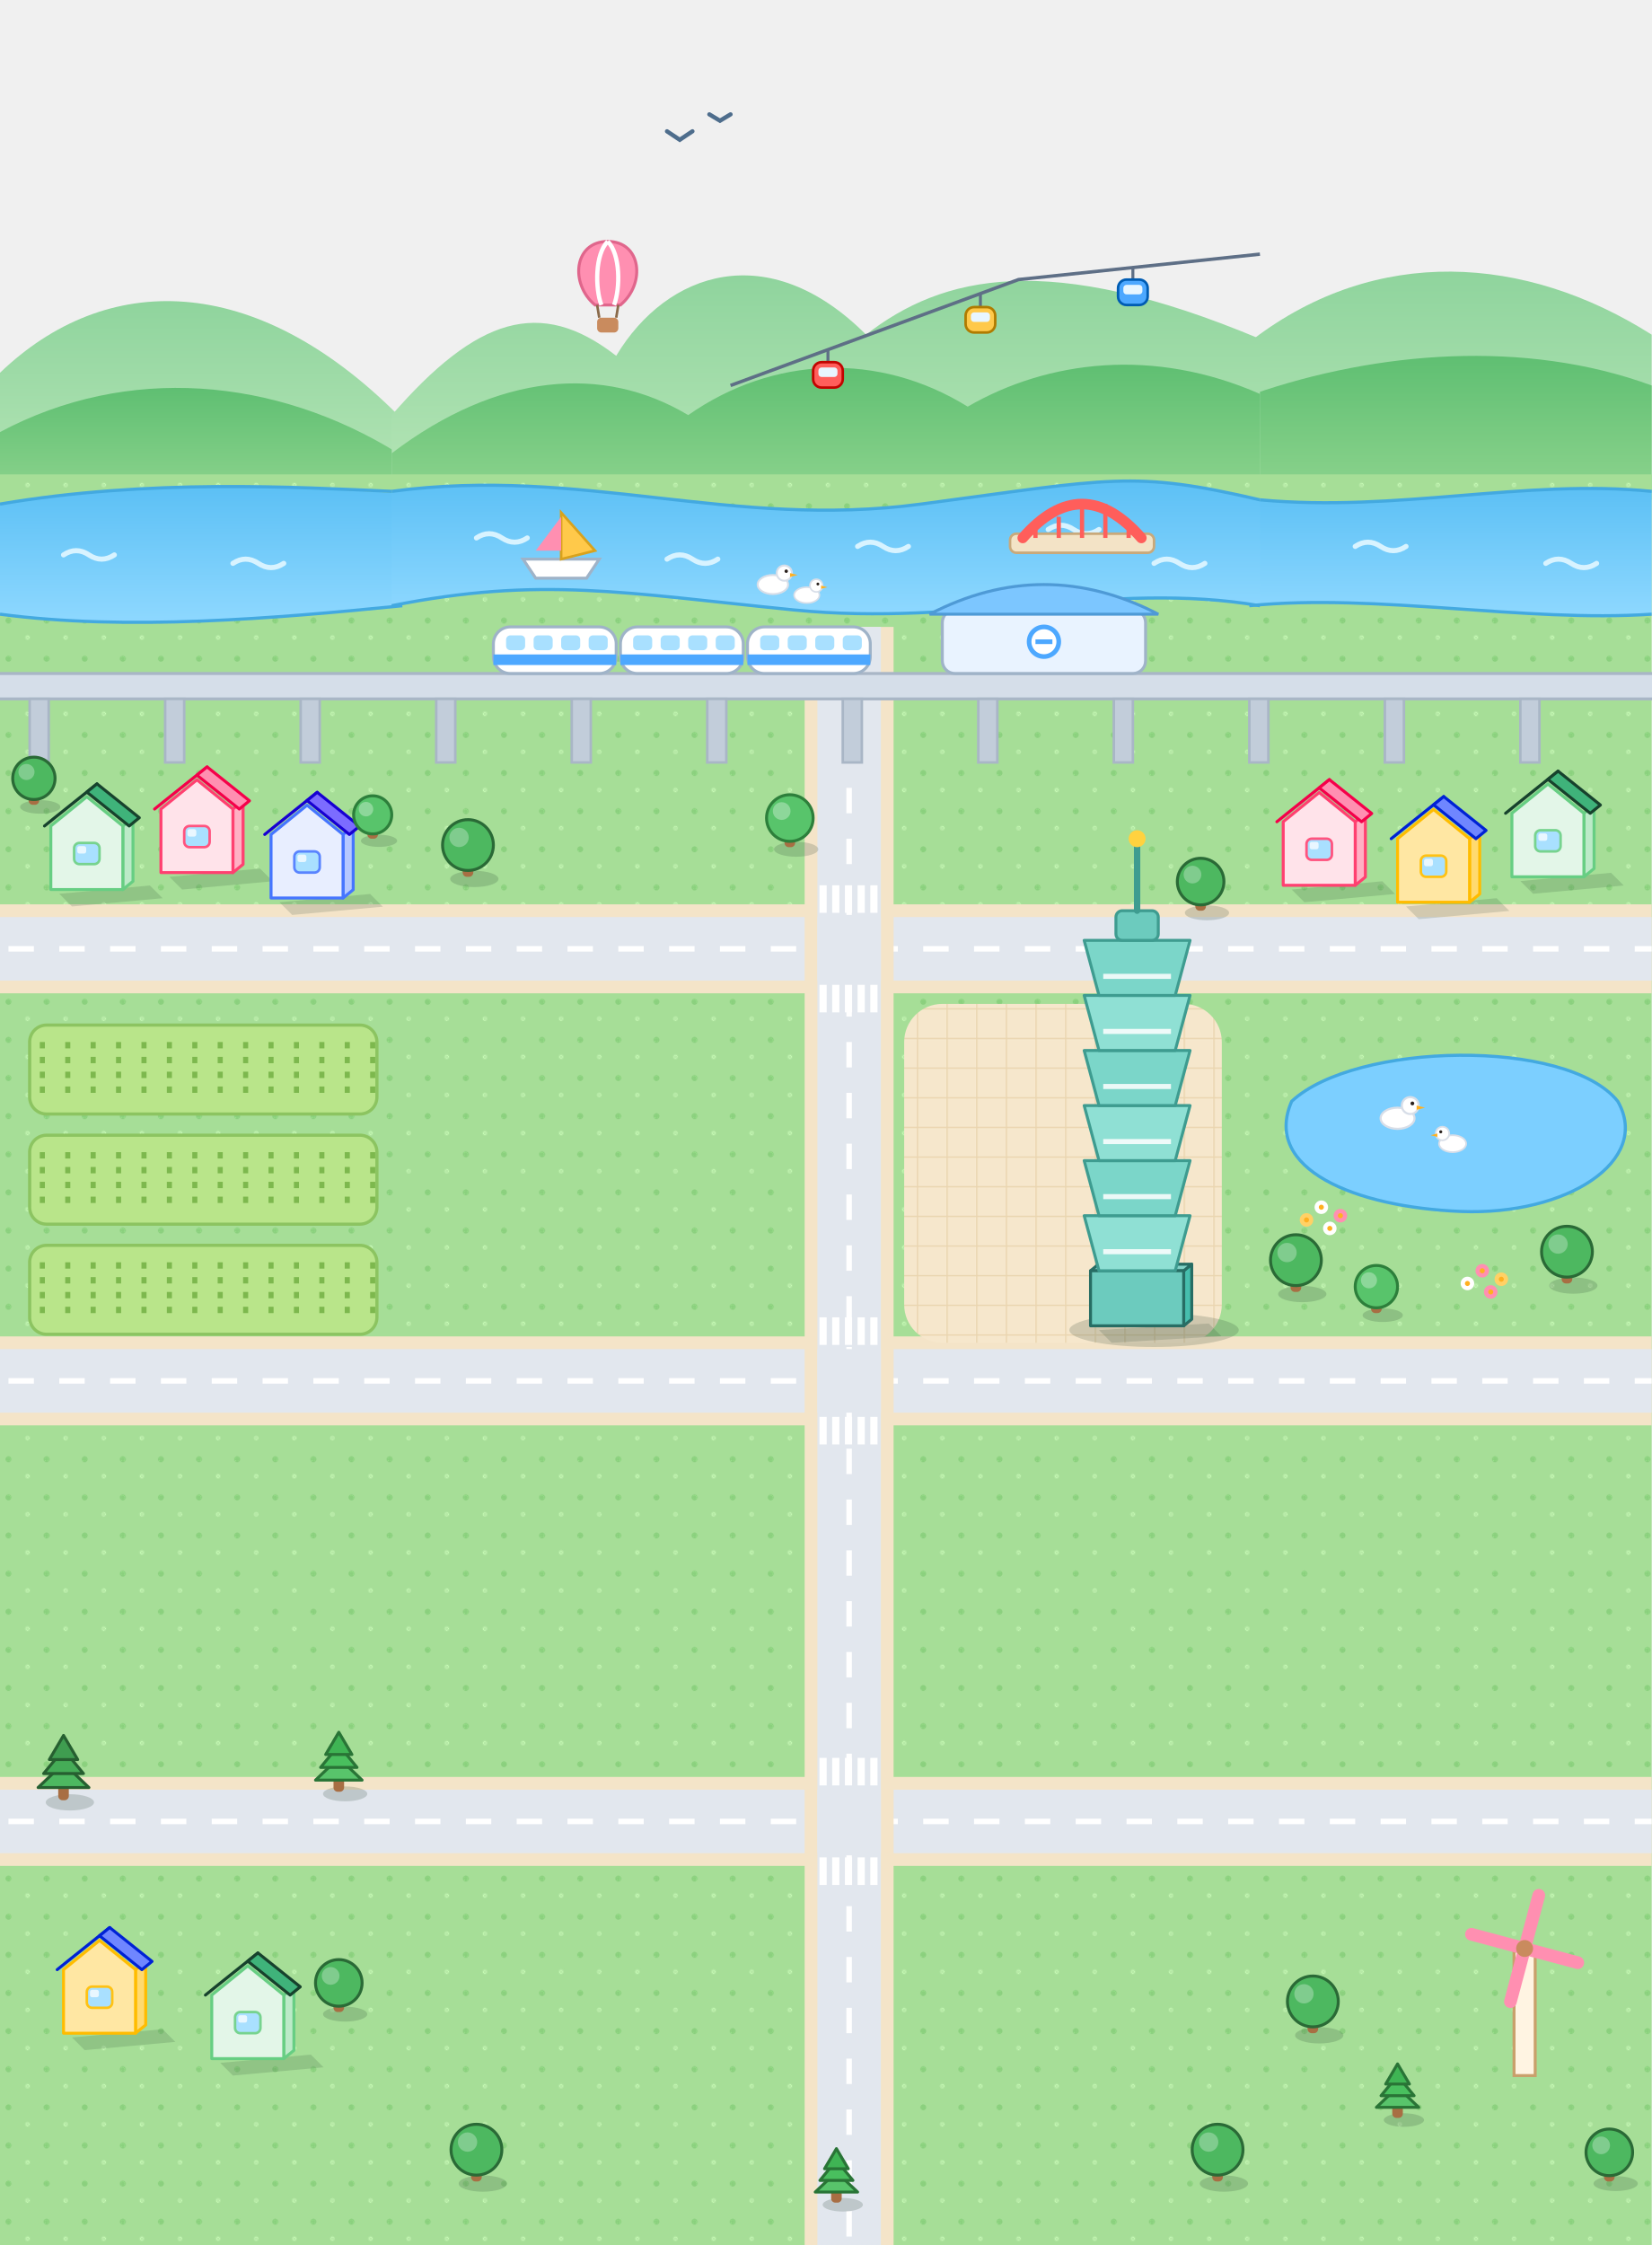
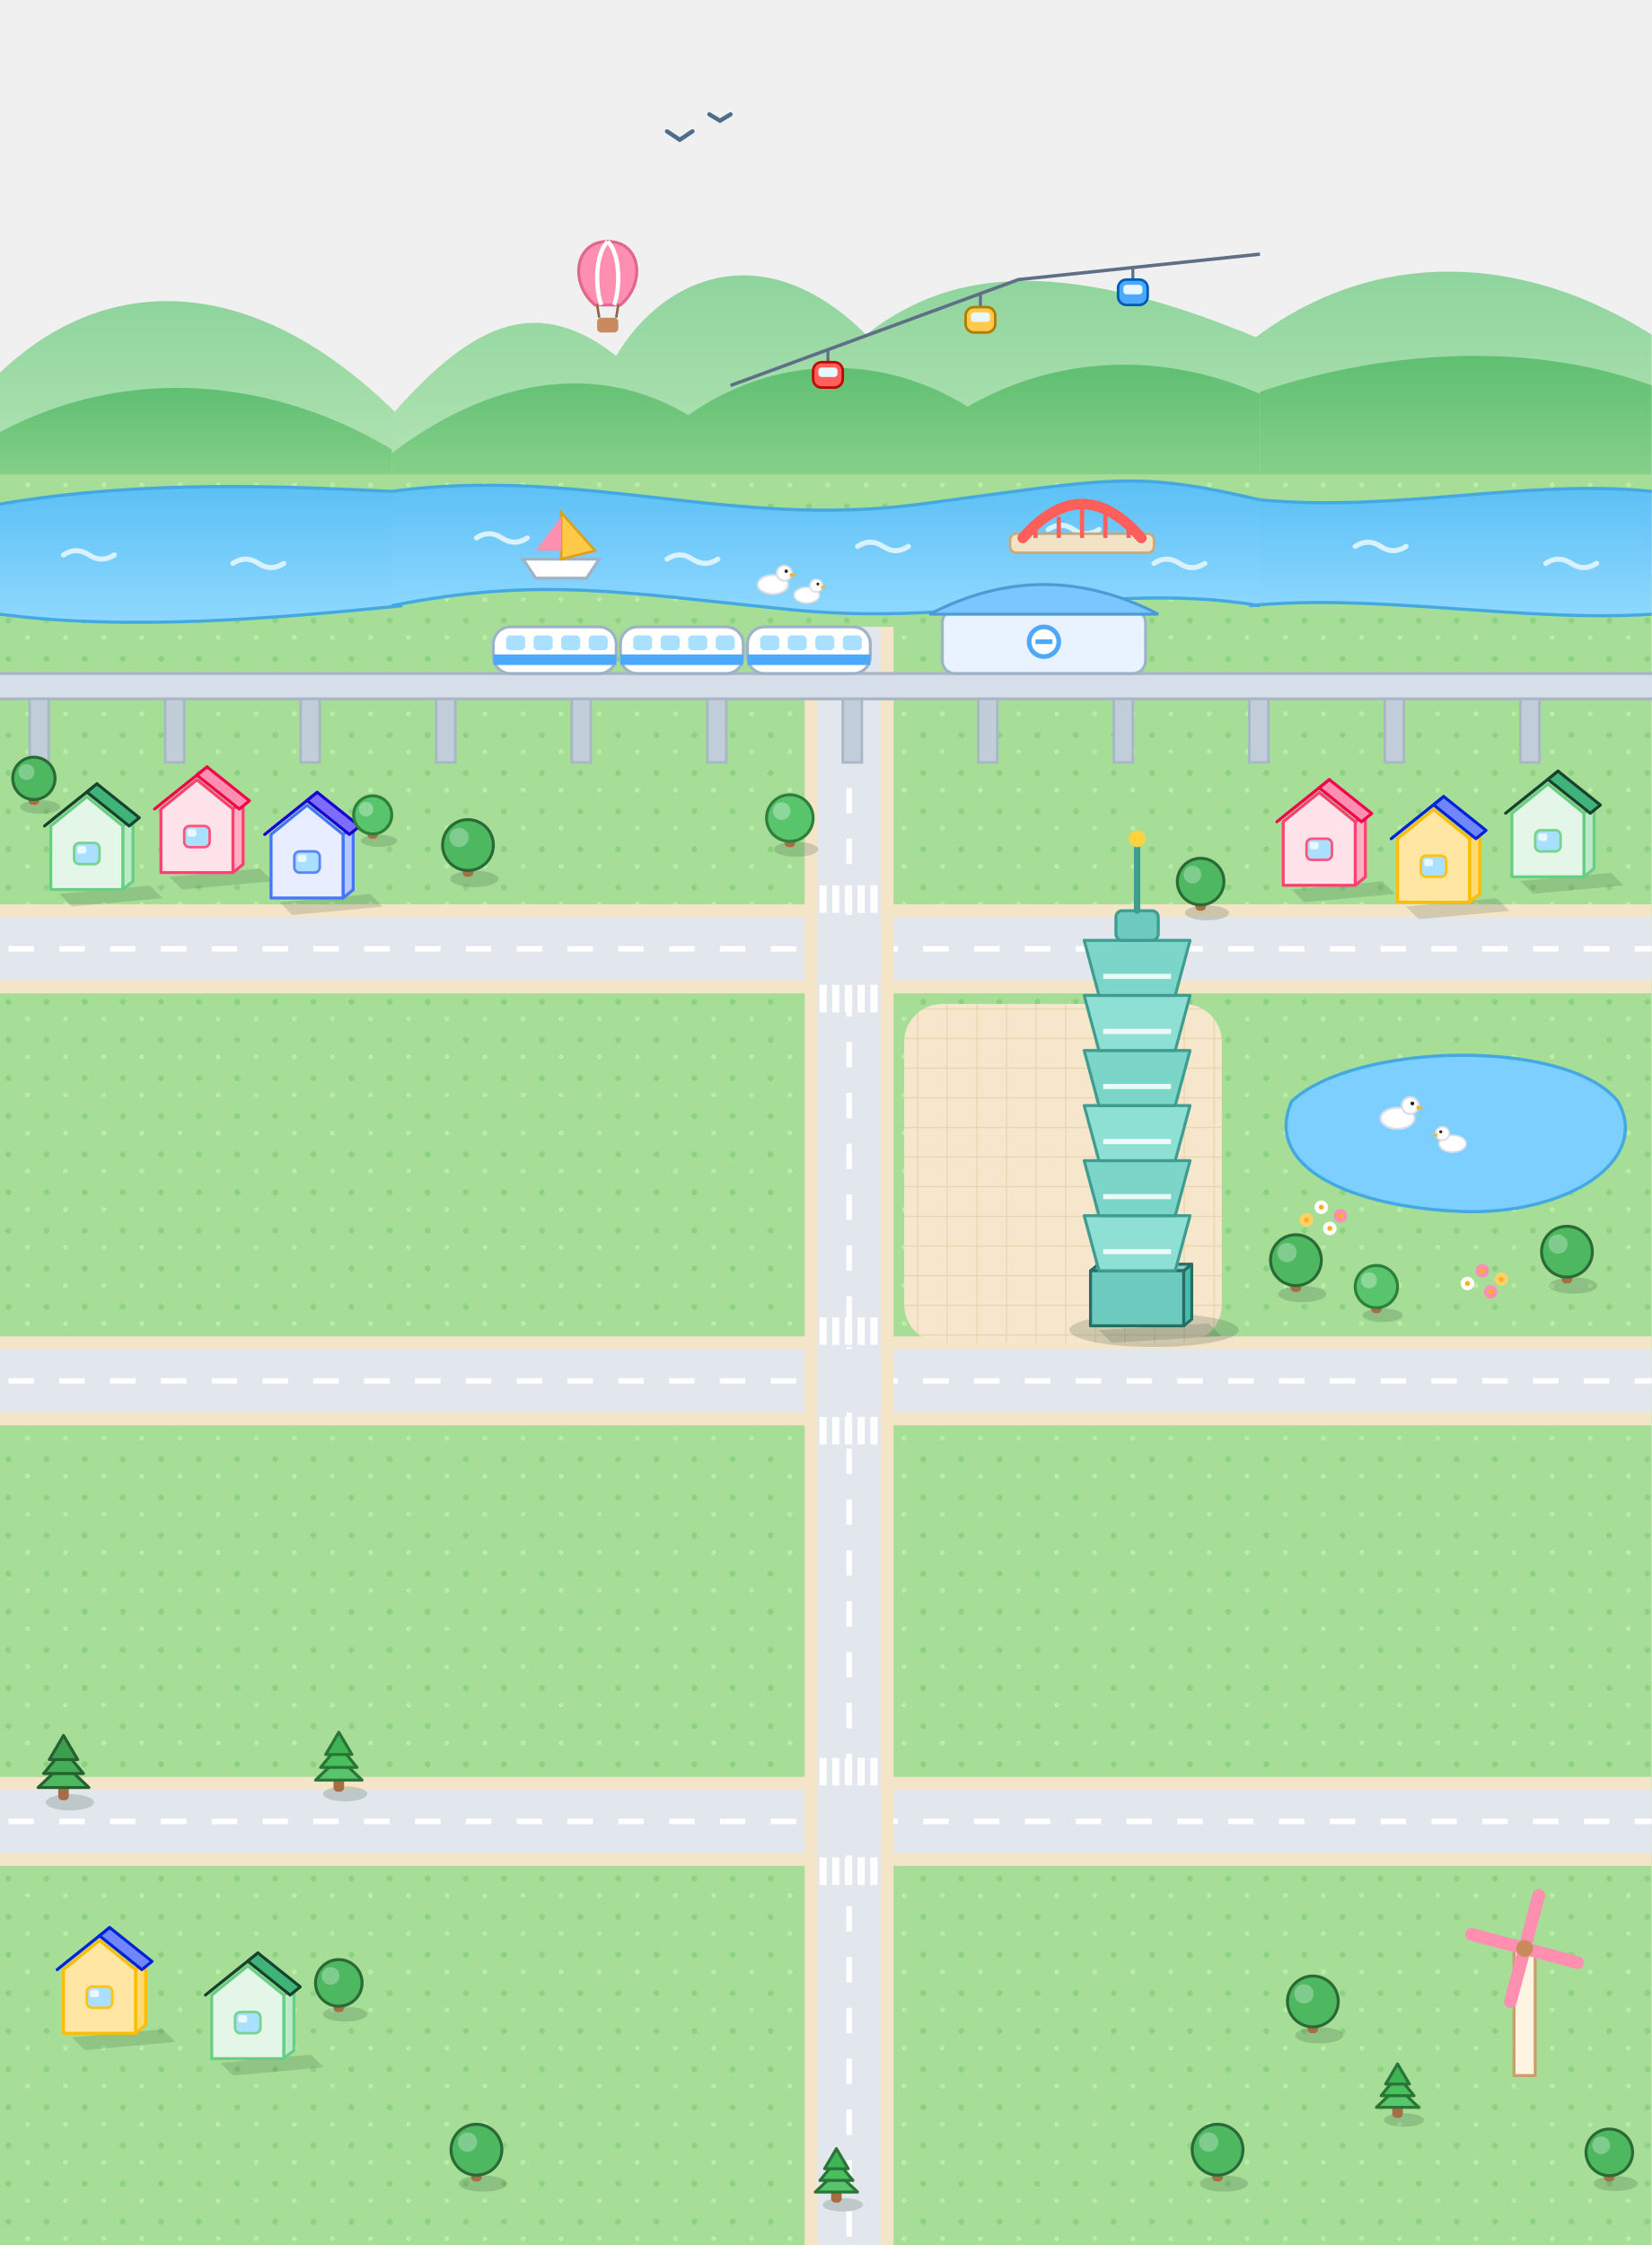
<svg xmlns="http://www.w3.org/2000/svg" width="780" height="1060" viewBox="0 0 780 1060">
  <defs>
    <linearGradient id="mtB" x1="0" y1="0" x2="0" y2="1">
      <stop offset="0" stop-color="#8FD49D" />
      <stop offset="1" stop-color="#B5E5B6" />
    </linearGradient>
    <linearGradient id="mtF" x1="0" y1="0" x2="0" y2="1">
      <stop offset="0" stop-color="#5FBF72" />
      <stop offset="1" stop-color="#8ED48E" />
    </linearGradient>
    <linearGradient id="river" x1="0" y1="0" x2="0" y2="1">
      <stop offset="0" stop-color="#5CC0F5" />
      <stop offset="1" stop-color="#8ED8FF" />
    </linearGradient>
    <pattern id="grassdots" width="18" height="18" patternUnits="userSpaceOnUse">
      <circle cx="4" cy="5" r="1.4" fill="#8BD07E" />
      <circle cx="13" cy="13" r="1.2" fill="#B6E9A6" />
    </pattern>
    <pattern id="tiles" width="14" height="14" patternUnits="userSpaceOnUse">
      <rect width="14" height="14" fill="#F6E7CC" />
      <path d="M0 0H14M0 0V14" stroke="#EAD5B0" stroke-width="1.2" />
    </pattern>
  </defs>
  <path d="M0 176 C 50 128, 120 128, 188 196 L188 232 L0 232 Z" fill="url(#mtB)" />
  <path d="M592 160 C 650 116, 720 120, 780 158 L780 232 L592 232 Z" fill="url(#mtB)" />
  <path d="M0 204 C 60 172, 130 178, 188 214 L188 236 L0 236 Z" fill="url(#mtF)" />
  <path d="M592 186 C 650 166, 720 160, 780 182 L780 236 L592 236 Z" fill="url(#mtF)" />
  <g transform="translate(195 0)">
    <path d="M-10 196 C 30 150, 60 140, 96 168 C 120 128, 168 112, 214 158 C 250 130, 300 118, 400 160 L400 230 L-10 230 Z" fill="url(#mtB)" />
    <path d="M-10 214 C 40 176, 90 172, 130 196 C 170 168, 220 166, 262 192 C 300 170, 350 164, 400 186 L400 236 L-10 236 Z" fill="url(#mtF)" />
    <path d="M150 182 L 286 132 L 400 120" stroke="#5E6F86" stroke-width="1.6" fill="none" />
    <path d="M196 165 v6" stroke="#5E6F86" stroke-width="1.4" />
    <rect x="189" y="171" width="14" height="12" rx="4" fill="#FF5E5B" stroke="#C10400" stroke-width="1.2" />
    <rect x="191.5" y="173.5" width="9" height="4.5" rx="1.5" fill="#E8F6FF" />
    <path d="M268 139 v6" stroke="#5E6F86" stroke-width="1.4" />
    <rect x="261" y="145" width="14" height="12" rx="4" fill="#FFC94A" stroke="#B07B00" stroke-width="1.2" />
    <rect x="263.5" y="147.5" width="9" height="4.5" rx="1.5" fill="#E8F6FF" />
    <path d="M340 126 v6" stroke="#5E6F86" stroke-width="1.4" />
    <rect x="333" y="132" width="14" height="12" rx="4" fill="#4DA8FF" stroke="#005CB3" stroke-width="1.2" />
    <rect x="335.5" y="134.5" width="9" height="4.5" rx="1.5" fill="#E8F6FF" />
    <path d="M120 62 l6 4 6-4 M140 54 l5 3 5-3" stroke="#4E6D8C" stroke-width="2" fill="none" stroke-linecap="round" />
    <g transform="translate(92 140)">
      <path d="M0 -26 C 16 -26, 18 -6, 6 4 L -6 4 C -18 -6, -16 -26, 0 -26 Z" fill="#FF8FB1" stroke="#E0668C" stroke-width="1.4" />
      <path d="M0 -26 C 6 -20, 6 -4, 3 4 M0 -26 C -6 -20, -6 -4, -3 4" stroke="#FFFFFF" stroke-width="2" fill="none" />
      <path d="M-5 4 L-4 10 M5 4 L4 10" stroke="#8A6A4A" stroke-width="1.2" />
      <rect x="-5" y="10" width="10" height="7" rx="2" fill="#C98B5E" />
    </g>
  </g>
  <rect x="0" y="224" width="780" height="836" fill="#A6DE97" />
  <rect x="0" y="224" width="780" height="836" fill="url(#grassdots)" />
  <path d="M0 238 C 70 226, 140 230, 190 233 L190 286 C 130 292, 60 298, 0 290 Z" fill="url(#river)" />
  <path d="M590 236 C 660 242, 720 226, 780 232 L780 290 C 720 294, 650 280, 590 286 Z" fill="url(#river)" />
  <g transform="translate(195 0)">
    <path d="M-10 232 C 80 220, 150 250, 240 238 S 340 222, 400 236 L400 286 C 330 274, 260 296, 180 288 S 60 272, -10 286 Z" fill="url(#river)" />
  </g>
  <path d="M0 238 C 70 226, 140 230, 185 232" stroke="#43A9E0" stroke-width="1.5" fill="none" />
  <path d="M595 236 C 660 242, 720 226, 780 232" stroke="#43A9E0" stroke-width="1.5" fill="none" />
  <g transform="translate(195 0)">
    <path d="M-10 232 C 80 220, 150 250, 240 238 S 340 222, 400 236" stroke="#43A9E0" stroke-width="1.5" fill="none" />
    <path d="M400 286 C 330 274, 260 296, 180 288 S 60 272, -10 286" stroke="#43A9E0" stroke-width="1.5" fill="none" />
  </g>
  <path d="M0 290 C 60 298, 130 292, 190 286" stroke="#43A9E0" stroke-width="1.5" fill="none" />
  <path d="M590 286 C 650 280, 720 294, 780 290" stroke="#43A9E0" stroke-width="1.5" fill="none" />
  <path d="M30 262 q6 -4 12 0 t12 0" stroke="#D8F3FF" stroke-width="2.4" fill="none" stroke-linecap="round" />
  <path d="M110 266 q6 -4 12 0 t12 0" stroke="#D8F3FF" stroke-width="2.4" fill="none" stroke-linecap="round" />
  <path d="M640 258 q6 -4 12 0 t12 0" stroke="#D8F3FF" stroke-width="2.4" fill="none" stroke-linecap="round" />
  <path d="M730 266 q6 -4 12 0 t12 0" stroke="#D8F3FF" stroke-width="2.4" fill="none" stroke-linecap="round" />
  <g transform="translate(195 0)">
    <path d="M30 254 q6 -4 12 0 t12 0" stroke="#D8F3FF" stroke-width="2.4" fill="none" stroke-linecap="round" />
    <path d="M120 264 q6 -4 12 0 t12 0" stroke="#D8F3FF" stroke-width="2.4" fill="none" stroke-linecap="round" />
    <path d="M210 258 q6 -4 12 0 t12 0" stroke="#D8F3FF" stroke-width="2.4" fill="none" stroke-linecap="round" />
    <path d="M300 250 q6 -4 12 0 t12 0" stroke="#D8F3FF" stroke-width="2.4" fill="none" stroke-linecap="round" />
    <path d="M350 266 q6 -4 12 0 t12 0" stroke="#D8F3FF" stroke-width="2.4" fill="none" stroke-linecap="round" />
    <g transform="translate(286 230)">
      <rect x="-4" y="22" width="68" height="9" rx="3" fill="#F3E3C6" stroke="#C9A97B" stroke-width="1.2" />
      <path d="M2 24 Q30 -8 58 24" stroke="#FF5E5B" stroke-width="5" fill="none" stroke-linecap="round" />
      <path d="M8 24 V18" stroke="#FF5E5B" stroke-width="2" />
      <path d="M19 24 V14" stroke="#FF5E5B" stroke-width="2" />
      <path d="M30 24 V8" stroke="#FF5E5B" stroke-width="2" />
      <path d="M41 24 V8" stroke="#FF5E5B" stroke-width="2" />
      <path d="M52 24 V18" stroke="#FF5E5B" stroke-width="2" />
    </g>
    <g transform="translate(70 270)">
      <path d="M-18 -6 h36 l-6 9 h-24 z" fill="#FFFFFF" stroke="#9FB3C8" stroke-width="1.4" />
      <path d="M0 -6 V-28 L 16 -10 Z" fill="#FFC94A" stroke="#D9A21C" stroke-width="1.2" />
      <path d="M0 -26 L-12 -10 H0" fill="#FF8FB1" />
    </g>
    <g transform="translate(170 276) scale(0.9 0.9)">
      <ellipse cx="0" cy="0" rx="8" ry="5" fill="#FFFFFF" stroke="#D8DEE8" stroke-width="1" />
      <circle cx="6" cy="-6" r="4" fill="#FFFFFF" stroke="#D8DEE8" stroke-width="1" />
      <path d="M9 -6 l4 1 -4 1 z" fill="#FFB020" />
      <circle cx="7" cy="-7" r="0.9" fill="#2A211D" />
    </g>
    <g transform="translate(186 281) scale(0.75 0.75)">
      <ellipse cx="0" cy="0" rx="8" ry="5" fill="#FFFFFF" stroke="#D8DEE8" stroke-width="1" />
      <circle cx="6" cy="-6" r="4" fill="#FFFFFF" stroke="#D8DEE8" stroke-width="1" />
      <path d="M9 -6 l4 1 -4 1 z" fill="#FFB020" />
      <circle cx="7" cy="-7" r="0.9" fill="#2A211D" />
    </g>
  </g>
  <rect x="0" y="427.0" width="780" height="42" fill="#F4E4C8" />
  <rect x="0" y="433.0" width="780" height="30" fill="#E2E7EE" />
  <path d="M4 448 H16 M28 448 H40 M52 448 H64 M76 448 H88 M100 448 H112 M124 448 H136 M148 448 H160 M172 448 H184 M196 448 H208 M220 448 H232 M244 448 H256 M268 448 H280 M292 448 H304 M316 448 H328 M340 448 H352 M364 448 H376 M388 448 H400 M412 448 H424 M436 448 H448 M460 448 H472 M484 448 H496 M508 448 H520 M532 448 H544 M556 448 H568 M580 448 H592 M604 448 H616 M628 448 H640 M652 448 H664 M676 448 H688 M700 448 H712 M724 448 H736 M748 448 H760 M772 448 H780" stroke="#FFFFFF" stroke-width="2.6" fill="none" />
  <rect x="0" y="631.0" width="780" height="42" fill="#F4E4C8" />
  <rect x="0" y="637.0" width="780" height="30" fill="#E2E7EE" />
  <path d="M4 652 H16 M28 652 H40 M52 652 H64 M76 652 H88 M100 652 H112 M124 652 H136 M148 652 H160 M172 652 H184 M196 652 H208 M220 652 H232 M244 652 H256 M268 652 H280 M292 652 H304 M316 652 H328 M340 652 H352 M364 652 H376 M388 652 H400 M412 652 H424 M436 652 H448 M460 652 H472 M484 652 H496 M508 652 H520 M532 652 H544 M556 652 H568 M580 652 H592 M604 652 H616 M628 652 H640 M652 652 H664 M676 652 H688 M700 652 H712 M724 652 H736 M748 652 H760 M772 652 H780" stroke="#FFFFFF" stroke-width="2.6" fill="none" />
  <rect x="0" y="839.0" width="780" height="42" fill="#F4E4C8" />
  <rect x="0" y="845.0" width="780" height="30" fill="#E2E7EE" />
  <path d="M4 860 H16 M28 860 H40 M52 860 H64 M76 860 H88 M100 860 H112 M124 860 H136 M148 860 H160 M172 860 H184 M196 860 H208 M220 860 H232 M244 860 H256 M268 860 H280 M292 860 H304 M316 860 H328 M340 860 H352 M364 860 H376 M388 860 H400 M412 860 H424 M436 860 H448 M460 860 H472 M484 860 H496 M508 860 H520 M532 860 H544 M556 860 H568 M580 860 H592 M604 860 H616 M628 860 H640 M652 860 H664 M676 860 H688 M700 860 H712 M724 860 H736 M748 860 H760 M772 860 H780" stroke="#FFFFFF" stroke-width="2.6" fill="none" />
  <rect x="380" y="296" width="42" height="764" fill="#F4E4C8" />
  <rect x="386" y="296" width="30" height="764" fill="#E2E7EE" />
  <path d="M401 300 V312 M401 324 V336 M401 348 V360 M401 372 V384 M401 396 V408 M401 420 V432 M401 444 V456 M401 468 V480 M401 492 V504 M401 516 V528 M401 540 V552 M401 564 V576 M401 588 V600 M401 612 V624 M401 636 V648 M401 660 V672 M401 684 V696 M401 708 V720 M401 732 V744 M401 756 V768 M401 780 V792 M401 804 V816 M401 828 V840 M401 852 V864 M401 876 V888 M401 900 V912 M401 924 V936 M401 948 V960 M401 972 V984 M401 996 V1008 M401 1020 V1032 M401 1044 V1056" stroke="#FFFFFF" stroke-width="2.6" fill="none" />
  <g transform="translate(195 0)">
    <rect x="191" y="433" width="30" height="30" fill="#E2E7EE" />
    <rect x="192" y="418" width="3.4" height="13" fill="#FFFFFF" />
    <rect x="192" y="465" width="3.4" height="13" fill="#FFFFFF" />
    <rect x="198" y="418" width="3.4" height="13" fill="#FFFFFF" />
    <rect x="198" y="465" width="3.4" height="13" fill="#FFFFFF" />
    <rect x="204" y="418" width="3.4" height="13" fill="#FFFFFF" />
    <rect x="204" y="465" width="3.4" height="13" fill="#FFFFFF" />
    <rect x="210" y="418" width="3.4" height="13" fill="#FFFFFF" />
    <rect x="210" y="465" width="3.4" height="13" fill="#FFFFFF" />
    <rect x="216" y="418" width="3.4" height="13" fill="#FFFFFF" />
    <rect x="216" y="465" width="3.4" height="13" fill="#FFFFFF" />
    <rect x="191" y="637" width="30" height="30" fill="#E2E7EE" />
    <rect x="192" y="622" width="3.4" height="13" fill="#FFFFFF" />
    <rect x="192" y="669" width="3.4" height="13" fill="#FFFFFF" />
    <rect x="198" y="622" width="3.4" height="13" fill="#FFFFFF" />
    <rect x="198" y="669" width="3.4" height="13" fill="#FFFFFF" />
    <rect x="204" y="622" width="3.4" height="13" fill="#FFFFFF" />
    <rect x="204" y="669" width="3.4" height="13" fill="#FFFFFF" />
    <rect x="210" y="622" width="3.4" height="13" fill="#FFFFFF" />
    <rect x="210" y="669" width="3.4" height="13" fill="#FFFFFF" />
    <rect x="216" y="622" width="3.4" height="13" fill="#FFFFFF" />
    <rect x="216" y="669" width="3.4" height="13" fill="#FFFFFF" />
    <rect x="191" y="845" width="30" height="30" fill="#E2E7EE" />
    <rect x="192" y="830" width="3.4" height="13" fill="#FFFFFF" />
    <rect x="192" y="877" width="3.4" height="13" fill="#FFFFFF" />
    <rect x="198" y="830" width="3.4" height="13" fill="#FFFFFF" />
    <rect x="198" y="877" width="3.4" height="13" fill="#FFFFFF" />
    <rect x="204" y="830" width="3.4" height="13" fill="#FFFFFF" />
    <rect x="204" y="877" width="3.4" height="13" fill="#FFFFFF" />
    <rect x="210" y="830" width="3.4" height="13" fill="#FFFFFF" />
    <rect x="210" y="877" width="3.4" height="13" fill="#FFFFFF" />
    <rect x="216" y="830" width="3.4" height="13" fill="#FFFFFF" />
    <rect x="216" y="877" width="3.4" height="13" fill="#FFFFFF" />
    <rect x="232" y="474" width="150" height="160" rx="18" fill="url(#tiles)" />
  </g>
  <rect x="-10" y="318" width="800" height="12" rx="3" fill="#D5DEE9" stroke="#A9B6C6" stroke-width="1.4" />
  <rect x="14" y="330" width="9" height="30" fill="#C2CDDA" stroke="#A9B6C6" stroke-width="1.2" />
  <rect x="78" y="330" width="9" height="30" fill="#C2CDDA" stroke="#A9B6C6" stroke-width="1.2" />
  <rect x="142" y="330" width="9" height="30" fill="#C2CDDA" stroke="#A9B6C6" stroke-width="1.2" />
  <rect x="206" y="330" width="9" height="30" fill="#C2CDDA" stroke="#A9B6C6" stroke-width="1.2" />
  <rect x="270" y="330" width="9" height="30" fill="#C2CDDA" stroke="#A9B6C6" stroke-width="1.2" />
  <rect x="334" y="330" width="9" height="30" fill="#C2CDDA" stroke="#A9B6C6" stroke-width="1.2" />
  <rect x="398" y="330" width="9" height="30" fill="#C2CDDA" stroke="#A9B6C6" stroke-width="1.2" />
  <rect x="462" y="330" width="9" height="30" fill="#C2CDDA" stroke="#A9B6C6" stroke-width="1.2" />
  <rect x="526" y="330" width="9" height="30" fill="#C2CDDA" stroke="#A9B6C6" stroke-width="1.2" />
  <rect x="590" y="330" width="9" height="30" fill="#C2CDDA" stroke="#A9B6C6" stroke-width="1.2" />
  <rect x="654" y="330" width="9" height="30" fill="#C2CDDA" stroke="#A9B6C6" stroke-width="1.2" />
  <rect x="718" y="330" width="9" height="30" fill="#C2CDDA" stroke="#A9B6C6" stroke-width="1.2" />
  <g transform="translate(195 0)">
    <rect x="38" y="296" width="58" height="22" rx="8" fill="#FFFFFF" stroke="#9FB3C8" stroke-width="1.4" />
    <rect x="38" y="309" width="58" height="5" fill="#4DA8FF" />
    <rect x="44" y="300" width="9" height="7" rx="2" fill="#A9E0FF" />
    <rect x="57" y="300" width="9" height="7" rx="2" fill="#A9E0FF" />
    <rect x="70" y="300" width="9" height="7" rx="2" fill="#A9E0FF" />
    <rect x="83" y="300" width="9" height="7" rx="2" fill="#A9E0FF" />
    <rect x="98" y="296" width="58" height="22" rx="8" fill="#FFFFFF" stroke="#9FB3C8" stroke-width="1.4" />
    <rect x="98" y="309" width="58" height="5" fill="#4DA8FF" />
    <rect x="104" y="300" width="9" height="7" rx="2" fill="#A9E0FF" />
    <rect x="117" y="300" width="9" height="7" rx="2" fill="#A9E0FF" />
    <rect x="130" y="300" width="9" height="7" rx="2" fill="#A9E0FF" />
    <rect x="143" y="300" width="9" height="7" rx="2" fill="#A9E0FF" />
    <rect x="158" y="296" width="58" height="22" rx="8" fill="#FFFFFF" stroke="#9FB3C8" stroke-width="1.4" />
    <rect x="158" y="309" width="58" height="5" fill="#4DA8FF" />
    <rect x="164" y="300" width="9" height="7" rx="2" fill="#A9E0FF" />
    <rect x="177" y="300" width="9" height="7" rx="2" fill="#A9E0FF" />
    <rect x="190" y="300" width="9" height="7" rx="2" fill="#A9E0FF" />
    <rect x="203" y="300" width="9" height="7" rx="2" fill="#A9E0FF" />
    <rect x="250" y="288" width="96" height="30" rx="6" fill="#E9F3FF" stroke="#9FB3C8" stroke-width="1.4" />
    <path d="M244 290 Q298 262 352 290 Z" fill="#7CC6FF" stroke="#4E9AD6" stroke-width="1.4" />
    <circle cx="298" cy="303" r="7" fill="#FFFFFF" stroke="#4DA8FF" stroke-width="2.2" />
    <path d="M294 303 h8" stroke="#4DA8FF" stroke-width="2.2" />
  </g>
  <g transform="translate(195 0)">
    <ellipse cx="29" cy="415" rx="11.4" ry="3.84" fill="rgba(30,60,40,.18)" />
    <rect x="23.5" y="403.2" width="5" height="10.8" rx="2" fill="#A86E43" />
    <circle cx="26" cy="399.0" r="12" fill="#4DB860" stroke="#2A6A36" stroke-width="1.4" />
    <circle cx="21.8" cy="395.4" r="4.56" fill="#80CC8E" />
    <ellipse cx="181" cy="401" rx="10.45" ry="3.52" fill="rgba(30,60,40,.18)" />
    <rect x="175.5" y="390.1" width="5" height="9.9" rx="2" fill="#A86E43" />
    <circle cx="178" cy="386.25" r="11" fill="#58C46B" stroke="#2D7F3B" stroke-width="1.4" />
    <circle cx="174.15" cy="382.95" r="4.18" fill="#8DD79A" />
    <ellipse cx="375" cy="431" rx="10.45" ry="3.52" fill="rgba(30,60,40,.18)" />
    <rect x="369.5" y="420.1" width="5" height="9.9" rx="2" fill="#A86E43" />
    <circle cx="372" cy="416.25" r="11" fill="#4DB860" stroke="#2A6A36" stroke-width="1.4" />
    <circle cx="368.15" cy="412.95" r="4.18" fill="#80CC8E" />
    <g transform="translate(320 626) scale(1.0) translate(-320 -626)">
      <ellipse cx="350" cy="628" rx="40" ry="8" fill="rgba(30,60,40,.18)" />
      <polygon points="324.0,628.0 375.8,624.9 381.8,630.9 330.0,634.0" fill="rgba(30,60,40,.16)" />
      <polygon points="364.0,626.0 367.8,622.9 367.8,596.9 364.0,600.0" fill="#46BEAD" stroke="#276D64" stroke-width="1.4" stroke-linejoin="round" />
      <polygon points="320.0,600.0 364.0,600.0 367.8,596.9 323.8,596.9" fill="#83D3C8" stroke="#276D64" stroke-width="1.4" stroke-linejoin="round" />
      <polygon points="320.0,626.0 364.0,626.0 364.0,600.0 320.0,600.0" fill="#6CCBBE" stroke="#276D64" stroke-width="1.4" stroke-linejoin="round" />
      <polygon points="324.0,600.0 360.0,600.0 367.0,574.0 317.0,574.0" fill="#8FE0D4" stroke="#3E9C90" stroke-width="1.4" stroke-linejoin="round" />
      <path d="M326 591 H358" stroke="#FFFFFF" stroke-width="2.4" opacity=".85" />
      <polygon points="324.0,574.0 360.0,574.0 367.0,548.0 317.0,548.0" fill="#7BD6C9" stroke="#3E9C90" stroke-width="1.4" stroke-linejoin="round" />
      <path d="M326 565 H358" stroke="#FFFFFF" stroke-width="2.4" opacity=".85" />
      <polygon points="324.0,548.0 360.0,548.0 367.0,522.0 317.0,522.0" fill="#8FE0D4" stroke="#3E9C90" stroke-width="1.4" stroke-linejoin="round" />
      <path d="M326 539 H358" stroke="#FFFFFF" stroke-width="2.4" opacity=".85" />
      <polygon points="324.0,522.0 360.0,522.0 367.0,496.0 317.0,496.0" fill="#7BD6C9" stroke="#3E9C90" stroke-width="1.4" stroke-linejoin="round" />
      <path d="M326 513 H358" stroke="#FFFFFF" stroke-width="2.4" opacity=".85" />
      <polygon points="324.0,496.0 360.0,496.0 367.0,470.0 317.0,470.0" fill="#8FE0D4" stroke="#3E9C90" stroke-width="1.4" stroke-linejoin="round" />
      <path d="M326 487 H358" stroke="#FFFFFF" stroke-width="2.4" opacity=".85" />
      <polygon points="324.0,470.0 360.0,470.0 367.0,444.0 317.0,444.0" fill="#7BD6C9" stroke="#3E9C90" stroke-width="1.4" stroke-linejoin="round" />
      <path d="M326 461 H358" stroke="#FFFFFF" stroke-width="2.4" opacity=".85" />
      <rect x="332" y="430" width="20" height="14" rx="3" fill="#6CCBBE" stroke="#3E9C90" stroke-width="1.4" />
      <path d="M342 430 V398" stroke="#3E9C90" stroke-width="3" stroke-linecap="round" />
      <circle cx="342" cy="396" r="4" fill="#FFD23F" />
    </g>
    <ellipse cx="33" cy="1031" rx="11.4" ry="3.84" fill="rgba(30,60,40,.18)" />
    <rect x="27.5" y="1019.2" width="5" height="10.8" rx="2" fill="#A86E43" />
    <circle cx="30" cy="1015.0" r="12" fill="#4DB860" stroke="#2A6A36" stroke-width="1.4" />
    <circle cx="25.8" cy="1011.4" r="4.56" fill="#80CC8E" />
    <ellipse cx="203" cy="1041" rx="9.5" ry="3.2" fill="rgba(30,60,40,.18)" />
    <rect x="197.5" y="1034.0" width="5" height="6.0" rx="2" fill="#A86E43" />
    <polygon points="190.0,1035.0 210.0,1035.0 200.0,1025.5" fill="#58C46B" stroke="#297436" stroke-width="1.4" stroke-linejoin="round" />
    <polygon points="192.2,1029.5 207.8,1029.5 200.0,1020.0" fill="#49BF5E" stroke="#297436" stroke-width="1.4" stroke-linejoin="round" />
    <polygon points="194.4,1024.0 205.6,1024.0 200.0,1014.5" fill="#3FB454" stroke="#297436" stroke-width="1.4" stroke-linejoin="round" />
    <ellipse cx="383" cy="1031" rx="11.4" ry="3.84" fill="rgba(30,60,40,.18)" />
    <rect x="377.5" y="1019.2" width="5" height="10.8" rx="2" fill="#A86E43" />
    <circle cx="380" cy="1015.0" r="12" fill="#4DB860" stroke="#2A6A36" stroke-width="1.4" />
    <circle cx="375.8" cy="1011.4" r="4.56" fill="#80CC8E" />
  </g>
  <polygon points="28.0,422.0 70.8,418.1 76.8,424.1 34.0,428.0" fill="rgba(30,60,40,.16)" />
  <polygon points="58.0,420.0 62.8,416.1 62.8,386.1 58.0,390.0" fill="#BCEAC8" stroke="#67CE83" stroke-width="1.4" stroke-linejoin="round" />
  <polygon points="21.0,390.0 41.0,374.0 45.8,370.1 25.8,386.1" fill="#2F865B" stroke="#17422D" stroke-width="1.4" stroke-linejoin="round" />
  <polygon points="41.0,374.0 61.0,390.0 65.8,386.1 45.8,370.1" fill="#3FB37A" stroke="#17422D" stroke-width="1.4" stroke-linejoin="round" />
  <polygon points="24.0,420.0 58.0,420.0 58.0,390.0 41.0,376.2 24.0,390.0" fill="#E3F6E8" stroke="#67CE83" stroke-width="1.4" stroke-linejoin="round" />
  <rect x="35.0" y="398" width="12" height="10" rx="2.5" fill="#A9E0FF" stroke="#77D38F" stroke-width="1.2" />
  <rect x="36.5" y="399.5" width="4.2" height="3.5" rx="1" fill="#FFFFFF" opacity=".75" />
  <polygon points="80.0,414.0 122.8,410.1 128.8,416.1 86.0,420.0" fill="rgba(30,60,40,.16)" />
  <polygon points="110.0,412.0 114.8,408.1 114.8,378.1 110.0,382.0" fill="#FFB0C4" stroke="#FF4070" stroke-width="1.4" stroke-linejoin="round" />
  <polygon points="73.0,382.0 93.0,366.0 97.8,362.1 77.8,378.1" fill="#FF5286" stroke="#F5004A" stroke-width="1.4" stroke-linejoin="round" />
  <polygon points="93.0,366.0 113.0,382.0 117.8,378.1 97.8,362.1" fill="#FF8FB1" stroke="#F5004A" stroke-width="1.4" stroke-linejoin="round" />
  <polygon points="76.0,412.0 110.0,412.0 110.0,382.0 93.0,368.2 76.0,382.0" fill="#FFE3EA" stroke="#FF4070" stroke-width="1.4" stroke-linejoin="round" />
  <rect x="87.0" y="390" width="12" height="10" rx="2.5" fill="#A9E0FF" stroke="#FF547F" stroke-width="1.2" />
  <rect x="88.5" y="391.5" width="4.2" height="3.5" rx="1" fill="#FFFFFF" opacity=".75" />
  <polygon points="132.0,426.0 174.8,422.1 180.8,428.1 138.0,432.0" fill="rgba(30,60,40,.16)" />
  <polygon points="162.0,424.0 166.8,420.1 166.8,390.1 162.0,394.0" fill="#B5C8FF" stroke="#4575FF" stroke-width="1.4" stroke-linejoin="round" />
  <polygon points="125.0,394.0 145.0,378.0 149.8,374.1 129.8,390.1" fill="#452FFF" stroke="#1700D2" stroke-width="1.4" stroke-linejoin="round" />
  <polygon points="145.0,378.0 165.0,394.0 169.8,390.1 149.8,374.1" fill="#7C6CFF" stroke="#1700D2" stroke-width="1.4" stroke-linejoin="round" />
  <polygon points="128.0,424.0 162.0,424.0 162.0,394.0 145.0,380.2 128.0,394.0" fill="#E8EEFF" stroke="#4575FF" stroke-width="1.4" stroke-linejoin="round" />
  <rect x="139.0" y="402" width="12" height="10" rx="2.5" fill="#A9E0FF" stroke="#5984FF" stroke-width="1.2" />
  <rect x="140.5" y="403.5" width="4.2" height="3.5" rx="1" fill="#FFFFFF" opacity=".75" />
  <ellipse cx="19" cy="381" rx="9.5" ry="3.2" fill="rgba(30,60,40,.18)" />
  <rect x="13.5" y="371.0" width="5" height="9.0" rx="2" fill="#A86E43" />
  <circle cx="16" cy="367.5" r="10" fill="#4DB860" stroke="#2A6A36" stroke-width="1.4" />
  <circle cx="12.5" cy="364.5" r="3.8" fill="#80CC8E" />
  <ellipse cx="179" cy="397" rx="8.55" ry="2.88" fill="rgba(30,60,40,.18)" />
  <rect x="173.5" y="387.9" width="5" height="8.1" rx="2" fill="#A86E43" />
  <circle cx="176" cy="384.75" r="9" fill="#58C46B" stroke="#2D7F3B" stroke-width="1.4" />
  <circle cx="172.85" cy="382.05" r="3.42" fill="#8DD79A" />
-   <rect x="14" y="484" width="164" height="42" rx="8" fill="#B9E58A" stroke="#8CC461" stroke-width="1.5" />
-   <path d="M20 492 v26" stroke="#7DB84E" stroke-width="2.4" stroke-dasharray="3 4" />
-   <path d="M32 492 v26" stroke="#7DB84E" stroke-width="2.4" stroke-dasharray="3 4" />
-   <path d="M44 492 v26" stroke="#7DB84E" stroke-width="2.4" stroke-dasharray="3 4" />
-   <path d="M56 492 v26" stroke="#7DB84E" stroke-width="2.4" stroke-dasharray="3 4" />
-   <path d="M68 492 v26" stroke="#7DB84E" stroke-width="2.4" stroke-dasharray="3 4" />
-   <path d="M80 492 v26" stroke="#7DB84E" stroke-width="2.4" stroke-dasharray="3 4" />
-   <path d="M92 492 v26" stroke="#7DB84E" stroke-width="2.4" stroke-dasharray="3 4" />
-   <path d="M104 492 v26" stroke="#7DB84E" stroke-width="2.4" stroke-dasharray="3 4" />
-   <path d="M116 492 v26" stroke="#7DB84E" stroke-width="2.4" stroke-dasharray="3 4" />
-   <path d="M128 492 v26" stroke="#7DB84E" stroke-width="2.4" stroke-dasharray="3 4" />
-   <path d="M140 492 v26" stroke="#7DB84E" stroke-width="2.4" stroke-dasharray="3 4" />
-   <path d="M152 492 v26" stroke="#7DB84E" stroke-width="2.4" stroke-dasharray="3 4" />
-   <path d="M164 492 v26" stroke="#7DB84E" stroke-width="2.4" stroke-dasharray="3 4" />
-   <path d="M176 492 v26" stroke="#7DB84E" stroke-width="2.4" stroke-dasharray="3 4" />
-   <rect x="14" y="536" width="164" height="42" rx="8" fill="#B9E58A" stroke="#8CC461" stroke-width="1.5" />
-   <path d="M20 544 v26" stroke="#7DB84E" stroke-width="2.4" stroke-dasharray="3 4" />
-   <path d="M32 544 v26" stroke="#7DB84E" stroke-width="2.4" stroke-dasharray="3 4" />
-   <path d="M44 544 v26" stroke="#7DB84E" stroke-width="2.4" stroke-dasharray="3 4" />
-   <path d="M56 544 v26" stroke="#7DB84E" stroke-width="2.4" stroke-dasharray="3 4" />
-   <path d="M68 544 v26" stroke="#7DB84E" stroke-width="2.4" stroke-dasharray="3 4" />
-   <path d="M80 544 v26" stroke="#7DB84E" stroke-width="2.4" stroke-dasharray="3 4" />
-   <path d="M92 544 v26" stroke="#7DB84E" stroke-width="2.4" stroke-dasharray="3 4" />
-   <path d="M104 544 v26" stroke="#7DB84E" stroke-width="2.4" stroke-dasharray="3 4" />
-   <path d="M116 544 v26" stroke="#7DB84E" stroke-width="2.4" stroke-dasharray="3 4" />
-   <path d="M128 544 v26" stroke="#7DB84E" stroke-width="2.4" stroke-dasharray="3 4" />
-   <path d="M140 544 v26" stroke="#7DB84E" stroke-width="2.4" stroke-dasharray="3 4" />
-   <path d="M152 544 v26" stroke="#7DB84E" stroke-width="2.4" stroke-dasharray="3 4" />
-   <path d="M164 544 v26" stroke="#7DB84E" stroke-width="2.4" stroke-dasharray="3 4" />
-   <path d="M176 544 v26" stroke="#7DB84E" stroke-width="2.4" stroke-dasharray="3 4" />
-   <rect x="14" y="588" width="164" height="42" rx="8" fill="#B9E58A" stroke="#8CC461" stroke-width="1.5" />
-   <path d="M20 596 v26" stroke="#7DB84E" stroke-width="2.4" stroke-dasharray="3 4" />
-   <path d="M32 596 v26" stroke="#7DB84E" stroke-width="2.4" stroke-dasharray="3 4" />
-   <path d="M44 596 v26" stroke="#7DB84E" stroke-width="2.4" stroke-dasharray="3 4" />
-   <path d="M56 596 v26" stroke="#7DB84E" stroke-width="2.4" stroke-dasharray="3 4" />
-   <path d="M68 596 v26" stroke="#7DB84E" stroke-width="2.4" stroke-dasharray="3 4" />
-   <path d="M80 596 v26" stroke="#7DB84E" stroke-width="2.4" stroke-dasharray="3 4" />
-   <path d="M92 596 v26" stroke="#7DB84E" stroke-width="2.4" stroke-dasharray="3 4" />
-   <path d="M104 596 v26" stroke="#7DB84E" stroke-width="2.4" stroke-dasharray="3 4" />
-   <path d="M116 596 v26" stroke="#7DB84E" stroke-width="2.4" stroke-dasharray="3 4" />
-   <path d="M128 596 v26" stroke="#7DB84E" stroke-width="2.4" stroke-dasharray="3 4" />
-   <path d="M140 596 v26" stroke="#7DB84E" stroke-width="2.4" stroke-dasharray="3 4" />
-   <path d="M152 596 v26" stroke="#7DB84E" stroke-width="2.4" stroke-dasharray="3 4" />
-   <path d="M164 596 v26" stroke="#7DB84E" stroke-width="2.4" stroke-dasharray="3 4" />
-   <path d="M176 596 v26" stroke="#7DB84E" stroke-width="2.4" stroke-dasharray="3 4" />
  <ellipse cx="33" cy="851" rx="11.4" ry="3.84" fill="rgba(30,60,40,.18)" />
  <rect x="27.5" y="842.8" width="5" height="7.2" rx="2" fill="#A86E43" />
  <polygon points="18.0,844.0 42.0,844.0 30.0,832.6" fill="#4DB860" stroke="#265F30" stroke-width="1.4" stroke-linejoin="round" />
  <polygon points="20.6,837.4 39.4,837.4 30.0,826.0" fill="#45AC57" stroke="#265F30" stroke-width="1.4" stroke-linejoin="round" />
  <polygon points="23.3,830.8 36.7,830.8 30.0,819.4" fill="#3F9D50" stroke="#265F30" stroke-width="1.4" stroke-linejoin="round" />
  <ellipse cx="163" cy="847" rx="10.45" ry="3.52" fill="rgba(30,60,40,.18)" />
  <rect x="157.5" y="839.4" width="5" height="6.6" rx="2" fill="#A86E43" />
  <polygon points="149.0,840.5 171.0,840.5 160.0,830.0" fill="#58C46B" stroke="#297436" stroke-width="1.4" stroke-linejoin="round" />
  <polygon points="151.4,834.5 168.6,834.5 160.0,824.0" fill="#49BF5E" stroke="#297436" stroke-width="1.4" stroke-linejoin="round" />
  <polygon points="153.8,828.4 166.2,828.4 160.0,817.9" fill="#3FB454" stroke="#297436" stroke-width="1.4" stroke-linejoin="round" />
  <polygon points="34.0,962.0 76.8,958.1 82.8,964.1 40.0,968.0" fill="rgba(30,60,40,.16)" />
  <polygon points="64.0,960.0 68.8,956.1 68.8,926.1 64.0,930.0" fill="#FFDA70" stroke="#FFBC00" stroke-width="1.4" stroke-linejoin="round" />
  <polygon points="27.0,930.0 47.0,914.0 51.8,910.1 31.8,926.1" fill="#3253FF" stroke="#0022D5" stroke-width="1.4" stroke-linejoin="round" />
  <polygon points="47.0,914.0 67.0,930.0 71.8,926.1 51.8,910.1" fill="#6F86FF" stroke="#0022D5" stroke-width="1.4" stroke-linejoin="round" />
  <polygon points="30.0,960.0 64.0,960.0 64.0,930.0 47.0,916.2 30.0,930.0" fill="#FFE7A3" stroke="#FFBC00" stroke-width="1.4" stroke-linejoin="round" />
  <rect x="41.0" y="938" width="12" height="10" rx="2.5" fill="#A9E0FF" stroke="#FFC214" stroke-width="1.2" />
  <rect x="42.5" y="939.5" width="4.2" height="3.5" rx="1" fill="#FFFFFF" opacity=".75" />
  <polygon points="104.0,974.0 146.8,970.1 152.8,976.1 110.0,980.0" fill="rgba(30,60,40,.16)" />
  <polygon points="134.0,972.0 138.8,968.1 138.8,938.1 134.0,942.0" fill="#BCEAC8" stroke="#67CE83" stroke-width="1.4" stroke-linejoin="round" />
  <polygon points="97.0,942.0 117.0,926.0 121.8,922.1 101.8,938.1" fill="#2F865B" stroke="#17422D" stroke-width="1.4" stroke-linejoin="round" />
  <polygon points="117.0,926.0 137.0,942.0 141.8,938.1 121.8,922.1" fill="#3FB37A" stroke="#17422D" stroke-width="1.4" stroke-linejoin="round" />
  <polygon points="100.0,972.0 134.0,972.0 134.0,942.0 117.0,928.2 100.0,942.0" fill="#E3F6E8" stroke="#67CE83" stroke-width="1.4" stroke-linejoin="round" />
  <rect x="111.0" y="950" width="12" height="10" rx="2.5" fill="#A9E0FF" stroke="#77D38F" stroke-width="1.2" />
  <rect x="112.5" y="951.5" width="4.2" height="3.5" rx="1" fill="#FFFFFF" opacity=".75" />
  <ellipse cx="163" cy="951" rx="10.45" ry="3.52" fill="rgba(30,60,40,.18)" />
  <rect x="157.5" y="940.1" width="5" height="9.9" rx="2" fill="#A86E43" />
  <circle cx="160" cy="936.25" r="11" fill="#4DB860" stroke="#2A6A36" stroke-width="1.4" />
  <circle cx="156.15" cy="932.95" r="4.18" fill="#80CC8E" />
  <polygon points="610.0,420.0 652.8,416.1 658.8,422.1 616.0,426.0" fill="rgba(30,60,40,.16)" />
  <polygon points="640.0,418.0 644.8,414.1 644.8,384.1 640.0,388.0" fill="#FFB0C4" stroke="#FF4070" stroke-width="1.4" stroke-linejoin="round" />
  <polygon points="603.0,388.0 623.0,372.0 627.8,368.1 607.8,384.1" fill="#FF5286" stroke="#F5004A" stroke-width="1.4" stroke-linejoin="round" />
  <polygon points="623.0,372.0 643.0,388.0 647.8,384.1 627.8,368.1" fill="#FF8FB1" stroke="#F5004A" stroke-width="1.4" stroke-linejoin="round" />
  <polygon points="606.0,418.0 640.0,418.0 640.0,388.0 623.0,374.2 606.0,388.0" fill="#FFE3EA" stroke="#FF4070" stroke-width="1.4" stroke-linejoin="round" />
  <rect x="617.0" y="396" width="12" height="10" rx="2.5" fill="#A9E0FF" stroke="#FF547F" stroke-width="1.2" />
  <rect x="618.5" y="397.5" width="4.2" height="3.5" rx="1" fill="#FFFFFF" opacity=".75" />
  <polygon points="664.0,428.0 706.8,424.1 712.8,430.1 670.0,434.0" fill="rgba(30,60,40,.16)" />
  <polygon points="694.0,426.0 698.8,422.1 698.8,392.1 694.0,396.0" fill="#FFDA70" stroke="#FFBC00" stroke-width="1.4" stroke-linejoin="round" />
  <polygon points="657.0,396.0 677.0,380.0 681.8,376.1 661.8,392.1" fill="#3253FF" stroke="#0022D5" stroke-width="1.4" stroke-linejoin="round" />
  <polygon points="677.0,380.0 697.0,396.0 701.8,392.1 681.8,376.1" fill="#6F86FF" stroke="#0022D5" stroke-width="1.4" stroke-linejoin="round" />
  <polygon points="660.0,426.0 694.0,426.0 694.0,396.0 677.0,382.2 660.0,396.0" fill="#FFE7A3" stroke="#FFBC00" stroke-width="1.4" stroke-linejoin="round" />
  <rect x="671.0" y="404" width="12" height="10" rx="2.5" fill="#A9E0FF" stroke="#FFC214" stroke-width="1.2" />
  <rect x="672.5" y="405.5" width="4.2" height="3.5" rx="1" fill="#FFFFFF" opacity=".75" />
  <polygon points="718.0,416.0 760.8,412.1 766.8,418.1 724.0,422.0" fill="rgba(30,60,40,.16)" />
  <polygon points="748.0,414.0 752.8,410.1 752.8,380.1 748.0,384.0" fill="#BCEAC8" stroke="#67CE83" stroke-width="1.4" stroke-linejoin="round" />
  <polygon points="711.0,384.0 731.0,368.0 735.8,364.1 715.8,380.1" fill="#2F865B" stroke="#17422D" stroke-width="1.4" stroke-linejoin="round" />
  <polygon points="731.0,368.0 751.0,384.0 755.8,380.1 735.8,364.1" fill="#3FB37A" stroke="#17422D" stroke-width="1.4" stroke-linejoin="round" />
  <polygon points="714.0,414.0 748.0,414.0 748.0,384.0 731.0,370.2 714.0,384.0" fill="#E3F6E8" stroke="#67CE83" stroke-width="1.4" stroke-linejoin="round" />
  <rect x="725.0" y="392" width="12" height="10" rx="2.5" fill="#A9E0FF" stroke="#77D38F" stroke-width="1.2" />
  <rect x="726.5" y="393.5" width="4.2" height="3.5" rx="1" fill="#FFFFFF" opacity=".75" />
  <path d="M610 520 C 640 492, 740 490, 764 520 C 780 548, 740 574, 690 572 C 640 570, 596 552, 610 520 Z" fill="#7CCFFF" stroke="#43A9E0" stroke-width="1.5" />
  <g transform="translate(660 528) scale(1.0 1.0)">
    <ellipse cx="0" cy="0" rx="8" ry="5" fill="#FFFFFF" stroke="#D8DEE8" stroke-width="1" />
    <circle cx="6" cy="-6" r="4" fill="#FFFFFF" stroke="#D8DEE8" stroke-width="1" />
    <path d="M9 -6 l4 1 -4 1 z" fill="#FFB020" />
    <circle cx="7" cy="-7" r="0.9" fill="#2A211D" />
  </g>
  <g transform="translate(686 540) scale(-0.8 0.8)">
    <ellipse cx="0" cy="0" rx="8" ry="5" fill="#FFFFFF" stroke="#D8DEE8" stroke-width="1" />
    <circle cx="6" cy="-6" r="4" fill="#FFFFFF" stroke="#D8DEE8" stroke-width="1" />
    <path d="M9 -6 l4 1 -4 1 z" fill="#FFB020" />
    <circle cx="7" cy="-7" r="0.9" fill="#2A211D" />
  </g>
  <ellipse cx="615" cy="611" rx="11.4" ry="3.84" fill="rgba(30,60,40,.18)" />
  <rect x="609.5" y="599.2" width="5" height="10.8" rx="2" fill="#A86E43" />
  <circle cx="612" cy="595.0" r="12" fill="#4DB860" stroke="#2A6A36" stroke-width="1.4" />
  <circle cx="607.8" cy="591.4" r="4.56" fill="#80CC8E" />
  <ellipse cx="653" cy="621" rx="9.5" ry="3.2" fill="rgba(30,60,40,.18)" />
  <rect x="647.5" y="611.0" width="5" height="9.0" rx="2" fill="#A86E43" />
  <circle cx="650" cy="607.5" r="10" fill="#58C46B" stroke="#2D7F3B" stroke-width="1.4" />
  <circle cx="646.5" cy="604.5" r="3.8" fill="#8DD79A" />
  <ellipse cx="743" cy="607" rx="11.4" ry="3.84" fill="rgba(30,60,40,.18)" />
  <rect x="737.5" y="595.2" width="5" height="10.8" rx="2" fill="#A86E43" />
  <circle cx="740" cy="591.0" r="12" fill="#4DB860" stroke="#2A6A36" stroke-width="1.4" />
  <circle cx="735.8" cy="587.4" r="4.56" fill="#80CC8E" />
  <circle cx="700" cy="600" r="3.2" fill="#FF8FB1" />
  <circle cx="700" cy="600" r="1.2" fill="#FFB020" />
  <circle cx="709" cy="604" r="3.2" fill="#FFD166" />
  <circle cx="709" cy="604" r="1.2" fill="#FFB020" />
  <circle cx="693" cy="606" r="3.2" fill="#FFFFFF" />
  <circle cx="693" cy="606" r="1.2" fill="#FFB020" />
  <circle cx="704" cy="610" r="3.2" fill="#FF8FB1" />
  <circle cx="704" cy="610" r="1.2" fill="#FFB020" />
  <circle cx="624" cy="570" r="3.2" fill="#FFFFFF" />
  <circle cx="624" cy="570" r="1.2" fill="#FFB020" />
  <circle cx="633" cy="574" r="3.2" fill="#FF8FB1" />
  <circle cx="633" cy="574" r="1.2" fill="#FFB020" />
  <circle cx="617" cy="576" r="3.2" fill="#FFD166" />
  <circle cx="617" cy="576" r="1.2" fill="#FFB020" />
  <circle cx="628" cy="580" r="3.2" fill="#FFFFFF" />
  <circle cx="628" cy="580" r="1.2" fill="#FFB020" />
  <g transform="translate(720 980)">
    <rect x="-5" y="-60" width="10" height="60" fill="#FFF4E2" stroke="#C9A06B" stroke-width="1.4" />
    <path d="M0 -60 L25.1 -53.3" stroke="#FF8FB1" stroke-width="6" stroke-linecap="round" />
    <path d="M0 -60 L-6.7 -34.9" stroke="#FF8FB1" stroke-width="6" stroke-linecap="round" />
    <path d="M0 -60 L-25.1 -66.7" stroke="#FF8FB1" stroke-width="6" stroke-linecap="round" />
    <path d="M0 -60 L6.7 -85.1" stroke="#FF8FB1" stroke-width="6" stroke-linecap="round" />
    <circle cx="0" cy="-60" r="4" fill="#C98B5E" />
  </g>
  <ellipse cx="623" cy="961" rx="11.4" ry="3.84" fill="rgba(30,60,40,.18)" />
  <rect x="617.5" y="949.2" width="5" height="10.8" rx="2" fill="#A86E43" />
  <circle cx="620" cy="945.0" r="12" fill="#4DB860" stroke="#2A6A36" stroke-width="1.4" />
  <circle cx="615.8" cy="941.4" r="4.56" fill="#80CC8E" />
  <ellipse cx="663" cy="1001" rx="9.5" ry="3.2" fill="rgba(30,60,40,.18)" />
  <rect x="657.5" y="994.0" width="5" height="6.0" rx="2" fill="#A86E43" />
  <polygon points="650.0,995.0 670.0,995.0 660.0,985.5" fill="#58C46B" stroke="#297436" stroke-width="1.4" stroke-linejoin="round" />
  <polygon points="652.2,989.5 667.8,989.5 660.0,980.0" fill="#49BF5E" stroke="#297436" stroke-width="1.4" stroke-linejoin="round" />
  <polygon points="654.4,984.0 665.6,984.0 660.0,974.5" fill="#3FB454" stroke="#297436" stroke-width="1.4" stroke-linejoin="round" />
  <ellipse cx="763" cy="1031" rx="10.45" ry="3.52" fill="rgba(30,60,40,.18)" />
  <rect x="757.5" y="1020.1" width="5" height="9.9" rx="2" fill="#A86E43" />
  <circle cx="760" cy="1016.25" r="11" fill="#4DB860" stroke="#2A6A36" stroke-width="1.4" />
  <circle cx="756.15" cy="1012.95" r="4.18" fill="#80CC8E" />
</svg>
